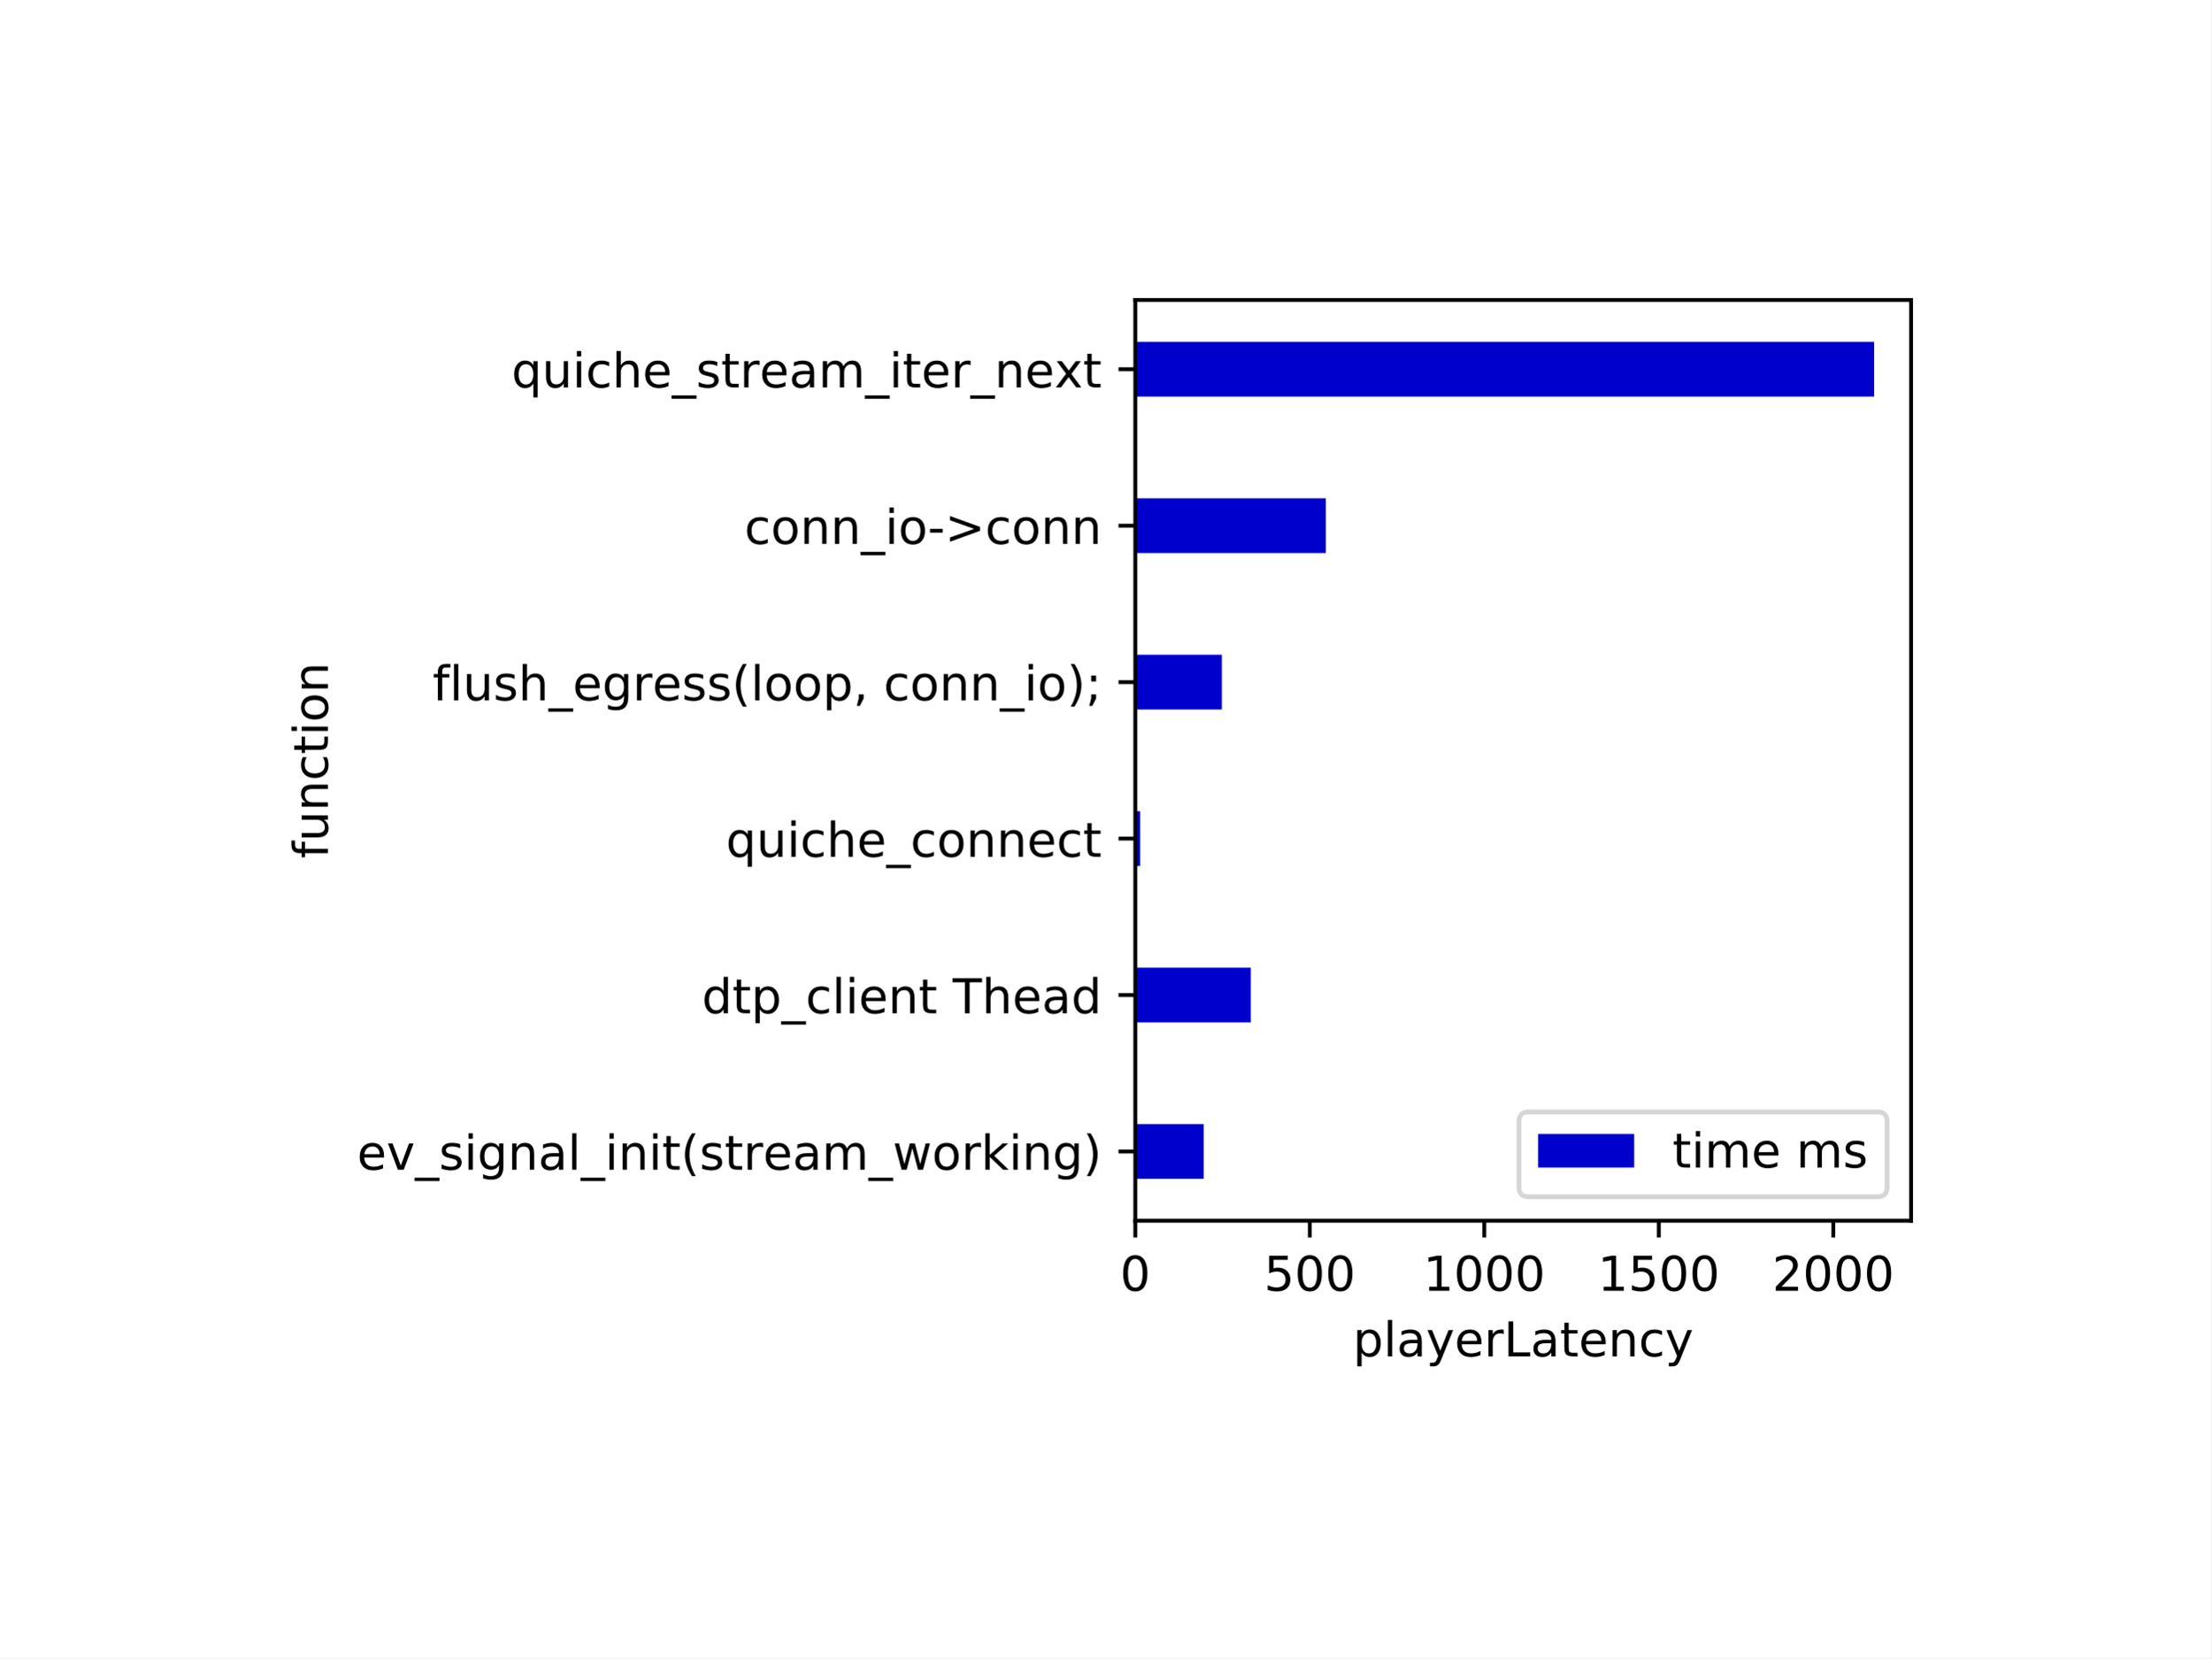
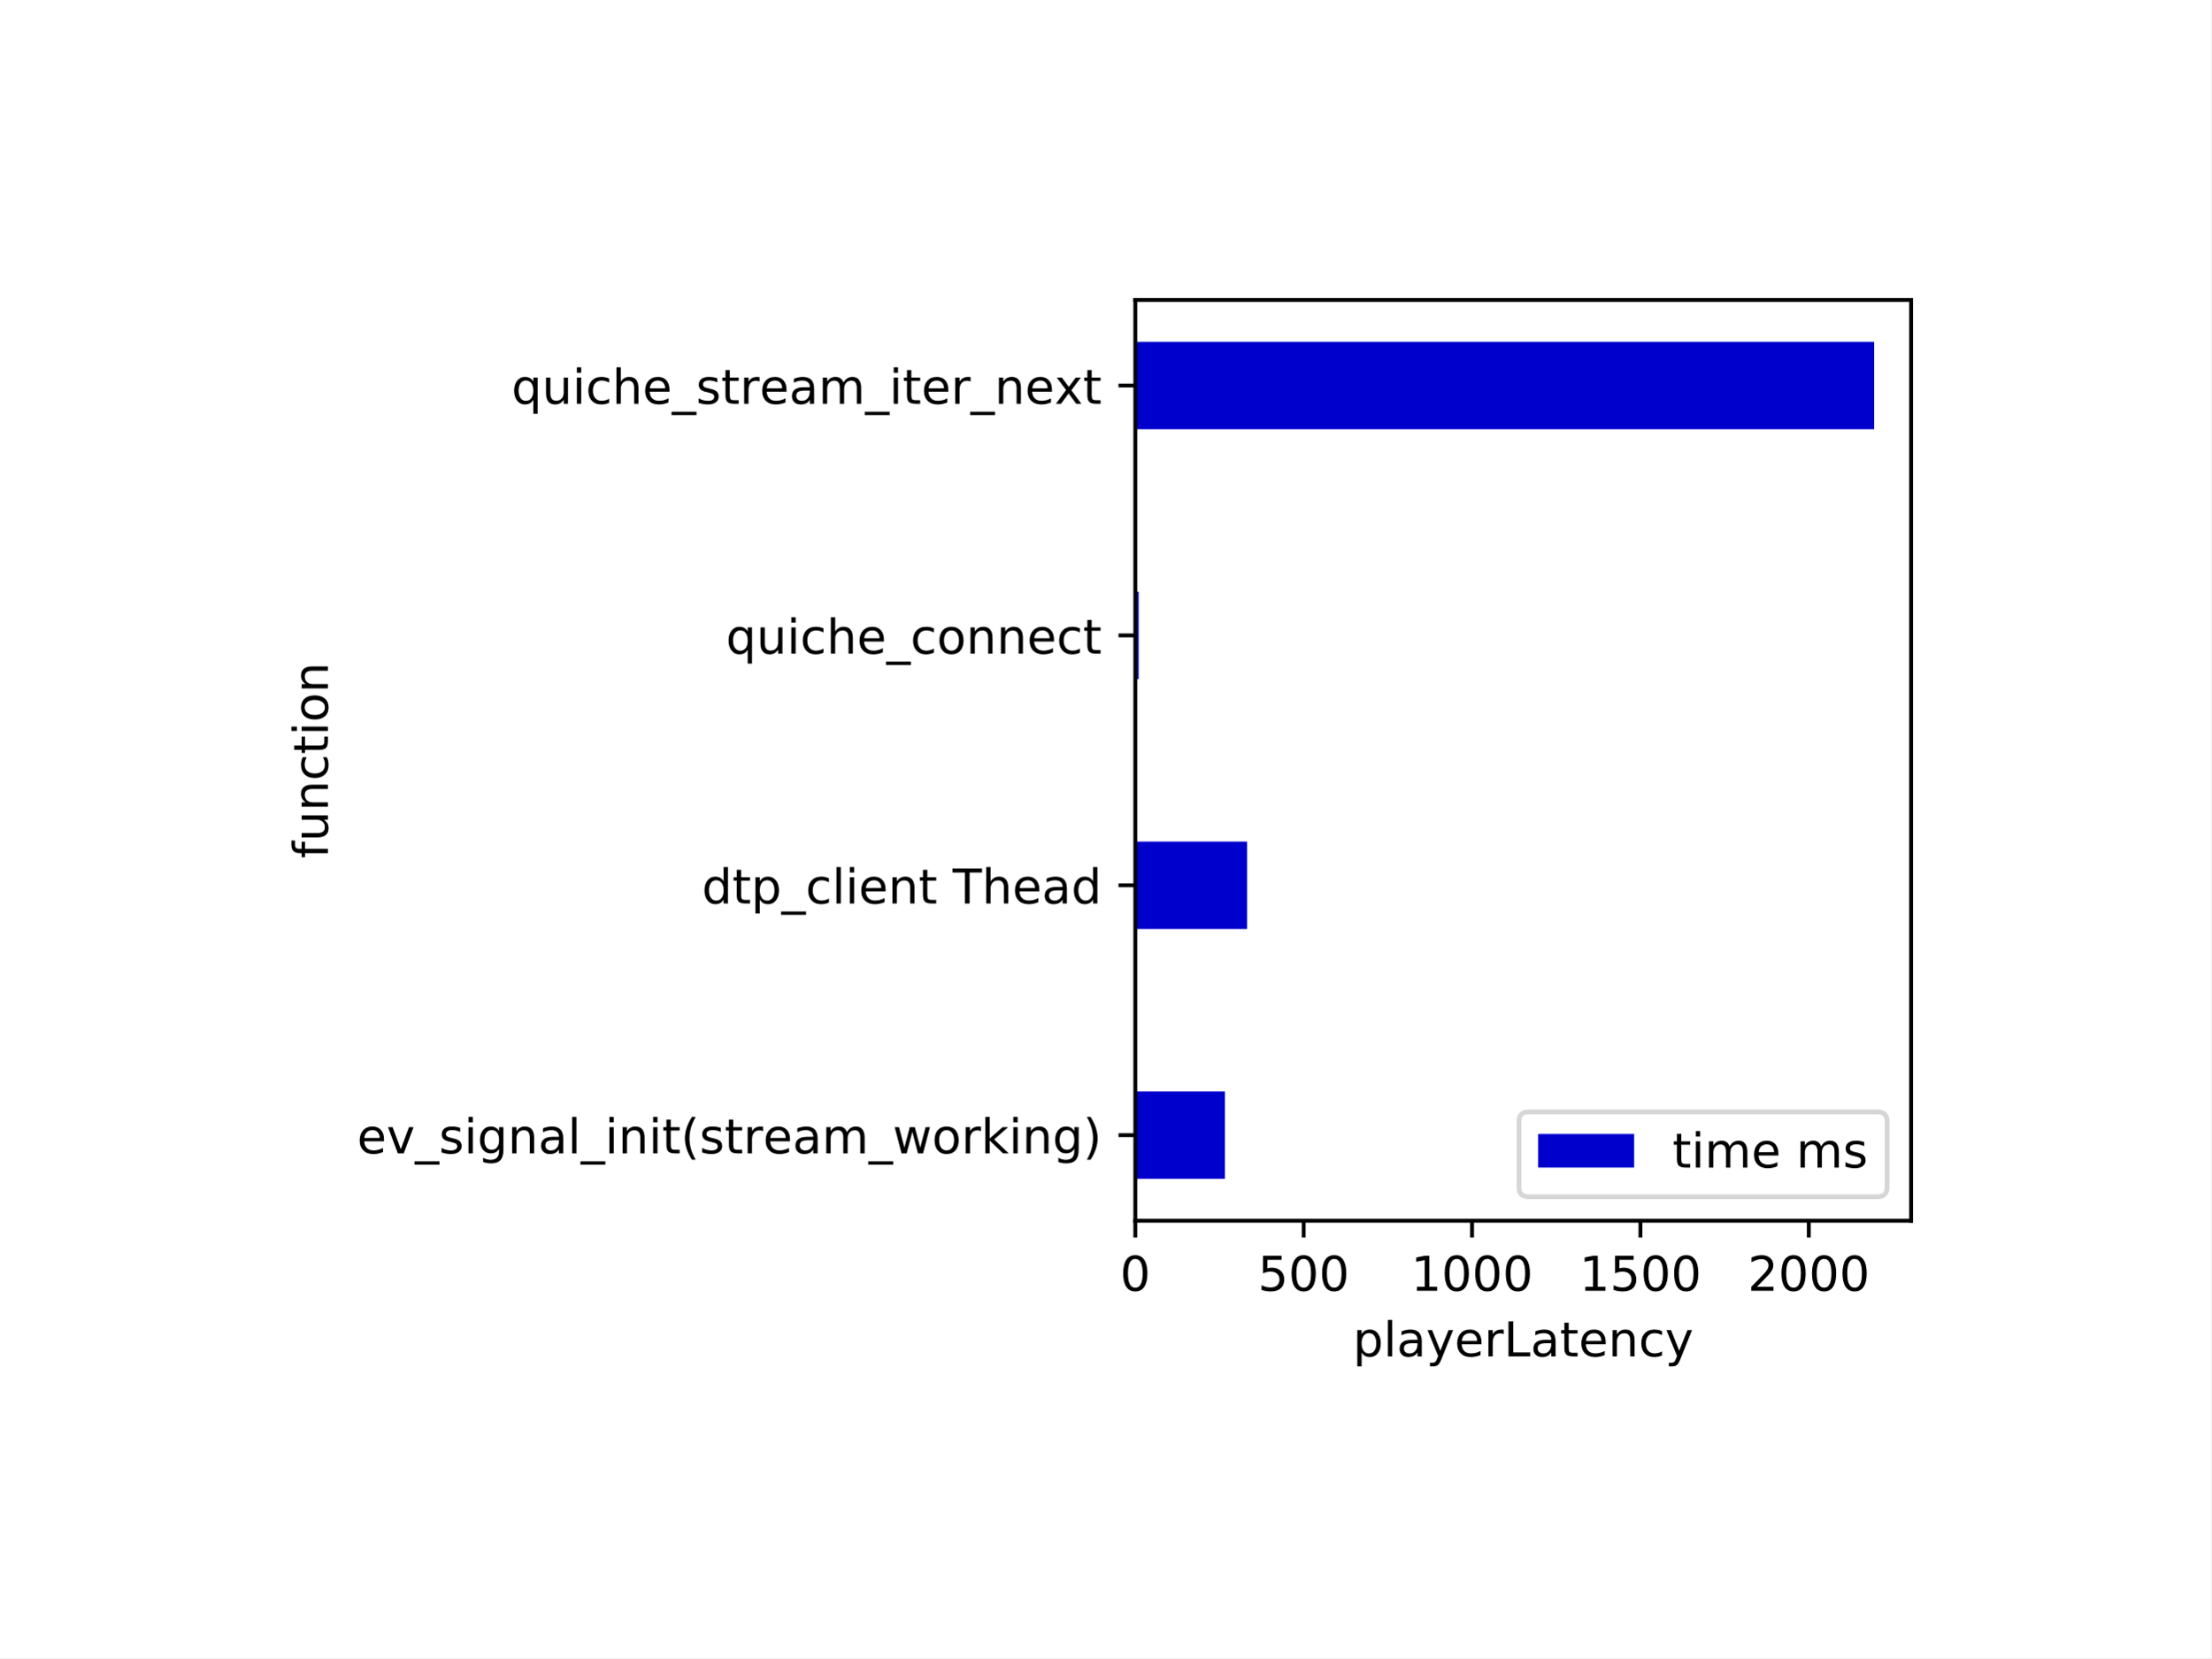
<svg xmlns="http://www.w3.org/2000/svg" xmlns:xlink="http://www.w3.org/1999/xlink" height="345.6pt" version="1.1" viewBox="0 0 460.8 345.6" width="460.8pt">
  <defs>
    <style type="text/css">
*{stroke-linecap:butt;stroke-linejoin:round;}
  </style>
  </defs>
  <g id="figure_1">
    <g id="patch_1">
      <path d="M 0 345.6  L 460.8 345.6  L 460.8 0  L 0 0  z " style="fill:#ffffff;" />
    </g>
    <g id="axes_1">
      <g id="patch_2">
        <path d="M 236.6 254.44  L 398.28 254.44  L 398.28 62.52  L 236.6 62.52  z " style="fill:#ffffff;" />
      </g>
      <g id="patch_3">
-         <path clip-path="url(#pa61b271a04)" d="M 236.6 245.716  L 250.856 245.716  L 250.856 234.302  L 236.6 234.302  z " style="fill:#0000cd;" />
+         <path clip-path="url(#p548e7e4c54)" d="M 236.6 245.716  L 255.269 245.716  L 255.269 227.488  L 236.6 227.488  z " style="fill:#0000cd;" />
      </g>
      <g id="patch_4">
-         <path clip-path="url(#pa61b271a04)" d="M 236.6 213.105  L 260.675 213.105  L 260.675 201.691  L 236.6 201.691  z " style="fill:#0000cd;" />
+         <path clip-path="url(#p548e7e4c54)" d="M 236.6 193.635  L 259.901 193.635  L 259.901 175.406  L 236.6 175.406  z " style="fill:#0000cd;" />
      </g>
      <g id="patch_5">
-         <path clip-path="url(#pa61b271a04)" d="M 236.6 180.493  L 237.618 180.493  L 237.618 169.079  L 236.6 169.079  z " style="fill:#0000cd;" />
+         <path clip-path="url(#p548e7e4c54)" d="M 236.6 141.554  L 237.302 141.554  L 237.302 123.325  L 236.6 123.325  z " style="fill:#0000cd;" />
      </g>
      <g id="patch_6">
-         <path clip-path="url(#pa61b271a04)" d="M 236.6 147.881  L 254.638 147.881  L 254.638 136.467  L 236.6 136.467  z " style="fill:#0000cd;" />
-       </g>
-       <g id="patch_7">
-         <path clip-path="url(#pa61b271a04)" d="M 236.6 115.269  L 276.314 115.269  L 276.314 103.855  L 236.6 103.855  z " style="fill:#0000cd;" />
-       </g>
-       <g id="patch_8">
-         <path clip-path="url(#pa61b271a04)" d="M 236.6 82.658  L 390.581 82.658  L 390.581 71.244  L 236.6 71.244  z " style="fill:#0000cd;" />
+         <path clip-path="url(#p548e7e4c54)" d="M 236.6 89.472  L 390.581 89.472  L 390.581 71.244  L 236.6 71.244  z " style="fill:#0000cd;" />
      </g>
      <g id="matplotlib.axis_1">
        <g id="xtick_1">
          <g id="line2d_1">
            <defs>
-               <path d="M 0 0  L 0 3.5  " id="m4398dd1ac6" style="stroke:#000000;stroke-width:0.8;" />
-             </defs>
-             <g>
-               <use style="stroke:#000000;stroke-width:0.8;" x="236.6" xlink:href="#m4398dd1ac6" y="254.44" />
+               <path d="M 0 0  L 0 3.5  " id="mb2828df22b" style="stroke:#000000;stroke-width:0.8;" />
+             </defs>
+             <g>
+               <use style="stroke:#000000;stroke-width:0.8;" x="236.6" xlink:href="#mb2828df22b" y="254.44" />
            </g>
          </g>
          <g id="text_1">
            <defs>
              <path d="M 31.781 66.406  Q 24.172 66.406 20.328 58.906  Q 16.5 51.422 16.5 36.375  Q 16.5 21.391 20.328 13.891  Q 24.172 6.391 31.781 6.391  Q 39.453 6.391 43.281 13.891  Q 47.125 21.391 47.125 36.375  Q 47.125 51.422 43.281 58.906  Q 39.453 66.406 31.781 66.406  z M 31.781 74.219  Q 44.047 74.219 50.516 64.516  Q 56.984 54.828 56.984 36.375  Q 56.984 17.969 50.516 8.266  Q 44.047 -1.422 31.781 -1.422  Q 19.531 -1.422 13.062 8.266  Q 6.594 17.969 6.594 36.375  Q 6.594 54.828 13.062 64.516  Q 19.531 74.219 31.781 74.219  z " id="DejaVuSans-30" />
            </defs>
            <g transform="translate(233.4187 269.0384)scale(0.1 -0.1)">
              <use xlink:href="#DejaVuSans-30" />
            </g>
          </g>
        </g>
        <g id="xtick_2">
          <g id="line2d_2">
            <g>
-               <use style="stroke:#000000;stroke-width:0.8;" x="272.968" xlink:href="#m4398dd1ac6" y="254.44" />
+               <use style="stroke:#000000;stroke-width:0.8;" x="271.691" xlink:href="#mb2828df22b" y="254.44" />
            </g>
          </g>
          <g id="text_2">
            <defs>
              <path d="M 10.797 72.906  L 49.516 72.906  L 49.516 64.594  L 19.828 64.594  L 19.828 46.734  Q 21.969 47.469 24.109 47.828  Q 26.266 48.188 28.422 48.188  Q 40.625 48.188 47.75 41.5  Q 54.891 34.812 54.891 23.391  Q 54.891 11.625 47.562 5.094  Q 40.234 -1.422 26.906 -1.422  Q 22.312 -1.422 17.547 -0.641  Q 12.797 0.141 7.719 1.703  L 7.719 11.625  Q 12.109 9.234 16.797 8.062  Q 21.484 6.891 26.703 6.891  Q 35.156 6.891 40.078 11.328  Q 45.016 15.766 45.016 23.391  Q 45.016 31 40.078 35.438  Q 35.156 39.891 26.703 39.891  Q 22.75 39.891 18.812 39.016  Q 14.891 38.141 10.797 36.281  z " id="DejaVuSans-35" />
            </defs>
-             <g transform="translate(263.424 269.0384)scale(0.1 -0.1)">
+             <g transform="translate(262.1476 269.0384)scale(0.1 -0.1)">
              <use xlink:href="#DejaVuSans-35" />
              <use x="63.623" xlink:href="#DejaVuSans-30" />
              <use x="127.246" xlink:href="#DejaVuSans-30" />
            </g>
          </g>
        </g>
        <g id="xtick_3">
          <g id="line2d_3">
            <g>
-               <use style="stroke:#000000;stroke-width:0.8;" x="309.335" xlink:href="#m4398dd1ac6" y="254.44" />
+               <use style="stroke:#000000;stroke-width:0.8;" x="306.783" xlink:href="#mb2828df22b" y="254.44" />
            </g>
          </g>
          <g id="text_3">
            <defs>
              <path d="M 12.406 8.297  L 28.516 8.297  L 28.516 63.922  L 10.984 60.406  L 10.984 69.391  L 28.422 72.906  L 38.281 72.906  L 38.281 8.297  L 54.391 8.297  L 54.391 0  L 12.406 0  z " id="DejaVuSans-31" />
            </defs>
-             <g transform="translate(296.6105 269.0384)scale(0.1 -0.1)">
+             <g transform="translate(294.0577 269.0384)scale(0.1 -0.1)">
              <use xlink:href="#DejaVuSans-31" />
              <use x="63.623" xlink:href="#DejaVuSans-30" />
              <use x="127.246" xlink:href="#DejaVuSans-30" />
              <use x="190.869" xlink:href="#DejaVuSans-30" />
            </g>
          </g>
        </g>
        <g id="xtick_4">
          <g id="line2d_4">
            <g>
-               <use style="stroke:#000000;stroke-width:0.8;" x="345.703" xlink:href="#m4398dd1ac6" y="254.44" />
+               <use style="stroke:#000000;stroke-width:0.8;" x="341.874" xlink:href="#mb2828df22b" y="254.44" />
            </g>
          </g>
          <g id="text_4">
-             <g transform="translate(332.9782 269.0384)scale(0.1 -0.1)">
+             <g transform="translate(329.1491 269.0384)scale(0.1 -0.1)">
              <use xlink:href="#DejaVuSans-31" />
              <use x="63.623" xlink:href="#DejaVuSans-35" />
              <use x="127.246" xlink:href="#DejaVuSans-30" />
              <use x="190.869" xlink:href="#DejaVuSans-30" />
            </g>
          </g>
        </g>
        <g id="xtick_5">
          <g id="line2d_5">
            <g>
-               <use style="stroke:#000000;stroke-width:0.8;" x="382.071" xlink:href="#m4398dd1ac6" y="254.44" />
+               <use style="stroke:#000000;stroke-width:0.8;" x="376.965" xlink:href="#mb2828df22b" y="254.44" />
            </g>
          </g>
          <g id="text_5">
            <defs>
              <path d="M 19.188 8.297  L 53.609 8.297  L 53.609 0  L 7.328 0  L 7.328 8.297  Q 12.938 14.109 22.625 23.891  Q 32.328 33.688 34.812 36.531  Q 39.547 41.844 41.422 45.531  Q 43.312 49.219 43.312 52.781  Q 43.312 58.594 39.234 62.25  Q 35.156 65.922 28.609 65.922  Q 23.969 65.922 18.812 64.312  Q 13.672 62.703 7.812 59.422  L 7.812 69.391  Q 13.766 71.781 18.938 73  Q 24.125 74.219 28.422 74.219  Q 39.75 74.219 46.484 68.547  Q 53.219 62.891 53.219 53.422  Q 53.219 48.922 51.531 44.891  Q 49.859 40.875 45.406 35.406  Q 44.188 33.984 37.641 27.219  Q 31.109 20.453 19.188 8.297  z " id="DejaVuSans-32" />
            </defs>
-             <g transform="translate(369.3459 269.0384)scale(0.1 -0.1)">
+             <g transform="translate(364.2405 269.0384)scale(0.1 -0.1)">
              <use xlink:href="#DejaVuSans-32" />
              <use x="63.623" xlink:href="#DejaVuSans-30" />
              <use x="127.246" xlink:href="#DejaVuSans-30" />
              <use x="190.869" xlink:href="#DejaVuSans-30" />
            </g>
          </g>
        </g>
        <g id="text_6">
          <defs>
            <path d="M 18.109 8.203  L 18.109 -20.797  L 9.078 -20.797  L 9.078 54.688  L 18.109 54.688  L 18.109 46.391  Q 20.953 51.266 25.266 53.625  Q 29.594 56 35.594 56  Q 45.562 56 51.781 48.094  Q 58.016 40.188 58.016 27.297  Q 58.016 14.406 51.781 6.484  Q 45.562 -1.422 35.594 -1.422  Q 29.594 -1.422 25.266 0.953  Q 20.953 3.328 18.109 8.203  z M 48.688 27.297  Q 48.688 37.203 44.609 42.844  Q 40.531 48.484 33.406 48.484  Q 26.266 48.484 22.188 42.844  Q 18.109 37.203 18.109 27.297  Q 18.109 17.391 22.188 11.75  Q 26.266 6.109 33.406 6.109  Q 40.531 6.109 44.609 11.75  Q 48.688 17.391 48.688 27.297  z " id="DejaVuSans-70" />
            <path d="M 9.422 75.984  L 18.406 75.984  L 18.406 0  L 9.422 0  z " id="DejaVuSans-6c" />
            <path d="M 34.281 27.484  Q 23.391 27.484 19.188 25  Q 14.984 22.516 14.984 16.5  Q 14.984 11.719 18.141 8.906  Q 21.297 6.109 26.703 6.109  Q 34.188 6.109 38.703 11.406  Q 43.219 16.703 43.219 25.484  L 43.219 27.484  z M 52.203 31.203  L 52.203 0  L 43.219 0  L 43.219 8.297  Q 40.141 3.328 35.547 0.953  Q 30.953 -1.422 24.312 -1.422  Q 15.922 -1.422 10.953 3.297  Q 6 8.016 6 15.922  Q 6 25.141 12.172 29.828  Q 18.359 34.516 30.609 34.516  L 43.219 34.516  L 43.219 35.406  Q 43.219 41.609 39.141 45  Q 35.062 48.391 27.688 48.391  Q 23 48.391 18.547 47.266  Q 14.109 46.141 10.016 43.891  L 10.016 52.203  Q 14.938 54.109 19.578 55.047  Q 24.219 56 28.609 56  Q 40.484 56 46.344 49.844  Q 52.203 43.703 52.203 31.203  z " id="DejaVuSans-61" />
            <path d="M 32.172 -5.078  Q 28.375 -14.844 24.75 -17.812  Q 21.141 -20.797 15.094 -20.797  L 7.906 -20.797  L 7.906 -13.281  L 13.188 -13.281  Q 16.891 -13.281 18.938 -11.516  Q 21 -9.766 23.484 -3.219  L 25.094 0.875  L 2.984 54.688  L 12.5 54.688  L 29.594 11.922  L 46.688 54.688  L 56.203 54.688  z " id="DejaVuSans-79" />
            <path d="M 56.203 29.594  L 56.203 25.203  L 14.891 25.203  Q 15.484 15.922 20.484 11.062  Q 25.484 6.203 34.422 6.203  Q 39.594 6.203 44.453 7.469  Q 49.312 8.734 54.109 11.281  L 54.109 2.781  Q 49.266 0.734 44.188 -0.344  Q 39.109 -1.422 33.891 -1.422  Q 20.797 -1.422 13.156 6.188  Q 5.516 13.812 5.516 26.812  Q 5.516 40.234 12.766 48.109  Q 20.016 56 32.328 56  Q 43.359 56 49.781 48.891  Q 56.203 41.797 56.203 29.594  z M 47.219 32.234  Q 47.125 39.594 43.094 43.984  Q 39.062 48.391 32.422 48.391  Q 24.906 48.391 20.391 44.141  Q 15.875 39.891 15.188 32.172  z " id="DejaVuSans-65" />
            <path d="M 41.109 46.297  Q 39.594 47.172 37.812 47.578  Q 36.031 48 33.891 48  Q 26.266 48 22.188 43.047  Q 18.109 38.094 18.109 28.812  L 18.109 0  L 9.078 0  L 9.078 54.688  L 18.109 54.688  L 18.109 46.188  Q 20.953 51.172 25.484 53.578  Q 30.031 56 36.531 56  Q 37.453 56 38.578 55.875  Q 39.703 55.766 41.062 55.516  z " id="DejaVuSans-72" />
            <path d="M 9.812 72.906  L 19.672 72.906  L 19.672 8.297  L 55.172 8.297  L 55.172 0  L 9.812 0  z " id="DejaVuSans-4c" />
            <path d="M 18.312 70.219  L 18.312 54.688  L 36.812 54.688  L 36.812 47.703  L 18.312 47.703  L 18.312 18.016  Q 18.312 11.328 20.141 9.422  Q 21.969 7.516 27.594 7.516  L 36.812 7.516  L 36.812 0  L 27.594 0  Q 17.188 0 13.234 3.875  Q 9.281 7.766 9.281 18.016  L 9.281 47.703  L 2.688 47.703  L 2.688 54.688  L 9.281 54.688  L 9.281 70.219  z " id="DejaVuSans-74" />
            <path d="M 54.891 33.016  L 54.891 0  L 45.906 0  L 45.906 32.719  Q 45.906 40.484 42.875 44.328  Q 39.844 48.188 33.797 48.188  Q 26.516 48.188 22.312 43.547  Q 18.109 38.922 18.109 30.906  L 18.109 0  L 9.078 0  L 9.078 54.688  L 18.109 54.688  L 18.109 46.188  Q 21.344 51.125 25.703 53.562  Q 30.078 56 35.797 56  Q 45.219 56 50.047 50.172  Q 54.891 44.344 54.891 33.016  z " id="DejaVuSans-6e" />
            <path d="M 48.781 52.594  L 48.781 44.188  Q 44.969 46.297 41.141 47.344  Q 37.312 48.391 33.406 48.391  Q 24.656 48.391 19.812 42.844  Q 14.984 37.312 14.984 27.297  Q 14.984 17.281 19.812 11.734  Q 24.656 6.203 33.406 6.203  Q 37.312 6.203 41.141 7.25  Q 44.969 8.297 48.781 10.406  L 48.781 2.094  Q 45.016 0.344 40.984 -0.531  Q 36.969 -1.422 32.422 -1.422  Q 20.062 -1.422 12.781 6.344  Q 5.516 14.109 5.516 27.297  Q 5.516 40.672 12.859 48.328  Q 20.219 56 33.016 56  Q 37.156 56 41.109 55.141  Q 45.062 54.297 48.781 52.594  z " id="DejaVuSans-63" />
          </defs>
          <g transform="translate(281.9572 282.7166)scale(0.1 -0.1)">
            <use xlink:href="#DejaVuSans-70" />
            <use x="63.477" xlink:href="#DejaVuSans-6c" />
            <use x="91.26" xlink:href="#DejaVuSans-61" />
            <use x="152.539" xlink:href="#DejaVuSans-79" />
            <use x="211.719" xlink:href="#DejaVuSans-65" />
            <use x="273.242" xlink:href="#DejaVuSans-72" />
            <use x="314.355" xlink:href="#DejaVuSans-4c" />
            <use x="370.068" xlink:href="#DejaVuSans-61" />
            <use x="431.348" xlink:href="#DejaVuSans-74" />
            <use x="470.557" xlink:href="#DejaVuSans-65" />
            <use x="532.08" xlink:href="#DejaVuSans-6e" />
            <use x="595.459" xlink:href="#DejaVuSans-63" />
            <use x="650.439" xlink:href="#DejaVuSans-79" />
          </g>
        </g>
      </g>
      <g id="matplotlib.axis_2">
        <g id="ytick_1">
          <g id="line2d_6">
            <defs>
-               <path d="M 0 0  L -3.5 0  " id="m2766b8c58e" style="stroke:#000000;stroke-width:0.8;" />
-             </defs>
-             <g>
-               <use style="stroke:#000000;stroke-width:0.8;" x="236.6" xlink:href="#m2766b8c58e" y="240.009" />
+               <path d="M 0 0  L -3.5 0  " id="m910ac93995" style="stroke:#000000;stroke-width:0.8;" />
+             </defs>
+             <g>
+               <use style="stroke:#000000;stroke-width:0.8;" x="236.6" xlink:href="#m910ac93995" y="236.602" />
            </g>
          </g>
          <g id="text_7">
            <defs>
              <path d="M 2.984 54.688  L 12.5 54.688  L 29.594 8.797  L 46.688 54.688  L 56.203 54.688  L 35.688 0  L 23.484 0  z " id="DejaVuSans-76" />
              <path d="M 50.984 -16.609  L 50.984 -23.578  L -0.984 -23.578  L -0.984 -16.609  z " id="DejaVuSans-5f" />
              <path d="M 44.281 53.078  L 44.281 44.578  Q 40.484 46.531 36.375 47.5  Q 32.281 48.484 27.875 48.484  Q 21.188 48.484 17.844 46.438  Q 14.5 44.391 14.5 40.281  Q 14.5 37.156 16.891 35.375  Q 19.281 33.594 26.516 31.984  L 29.594 31.297  Q 39.156 29.25 43.188 25.516  Q 47.219 21.781 47.219 15.094  Q 47.219 7.469 41.188 3.016  Q 35.156 -1.422 24.609 -1.422  Q 20.219 -1.422 15.453 -0.562  Q 10.688 0.297 5.422 2  L 5.422 11.281  Q 10.406 8.688 15.234 7.391  Q 20.062 6.109 24.812 6.109  Q 31.156 6.109 34.562 8.281  Q 37.984 10.453 37.984 14.406  Q 37.984 18.062 35.516 20.016  Q 33.062 21.969 24.703 23.781  L 21.578 24.516  Q 13.234 26.266 9.516 29.906  Q 5.812 33.547 5.812 39.891  Q 5.812 47.609 11.281 51.797  Q 16.75 56 26.812 56  Q 31.781 56 36.172 55.266  Q 40.578 54.547 44.281 53.078  z " id="DejaVuSans-73" />
              <path d="M 9.422 54.688  L 18.406 54.688  L 18.406 0  L 9.422 0  z M 9.422 75.984  L 18.406 75.984  L 18.406 64.594  L 9.422 64.594  z " id="DejaVuSans-69" />
              <path d="M 45.406 27.984  Q 45.406 37.75 41.375 43.109  Q 37.359 48.484 30.078 48.484  Q 22.859 48.484 18.828 43.109  Q 14.797 37.75 14.797 27.984  Q 14.797 18.266 18.828 12.891  Q 22.859 7.516 30.078 7.516  Q 37.359 7.516 41.375 12.891  Q 45.406 18.266 45.406 27.984  z M 54.391 6.781  Q 54.391 -7.172 48.188 -13.984  Q 42 -20.797 29.203 -20.797  Q 24.469 -20.797 20.266 -20.094  Q 16.062 -19.391 12.109 -17.922  L 12.109 -9.188  Q 16.062 -11.328 19.922 -12.344  Q 23.781 -13.375 27.781 -13.375  Q 36.625 -13.375 41.016 -8.766  Q 45.406 -4.156 45.406 5.172  L 45.406 9.625  Q 42.625 4.781 38.281 2.391  Q 33.938 0 27.875 0  Q 17.828 0 11.672 7.656  Q 5.516 15.328 5.516 27.984  Q 5.516 40.672 11.672 48.328  Q 17.828 56 27.875 56  Q 33.938 56 38.281 53.609  Q 42.625 51.219 45.406 46.391  L 45.406 54.688  L 54.391 54.688  z " id="DejaVuSans-67" />
              <path d="M 31 75.875  Q 24.469 64.656 21.281 53.656  Q 18.109 42.672 18.109 31.391  Q 18.109 20.125 21.312 9.062  Q 24.516 -2 31 -13.188  L 23.188 -13.188  Q 15.875 -1.703 12.234 9.375  Q 8.594 20.453 8.594 31.391  Q 8.594 42.281 12.203 53.312  Q 15.828 64.359 23.188 75.875  z " id="DejaVuSans-28" />
              <path d="M 52 44.188  Q 55.375 50.25 60.062 53.125  Q 64.75 56 71.094 56  Q 79.641 56 84.281 50.016  Q 88.922 44.047 88.922 33.016  L 88.922 0  L 79.891 0  L 79.891 32.719  Q 79.891 40.578 77.094 44.375  Q 74.312 48.188 68.609 48.188  Q 61.625 48.188 57.562 43.547  Q 53.516 38.922 53.516 30.906  L 53.516 0  L 44.484 0  L 44.484 32.719  Q 44.484 40.625 41.703 44.406  Q 38.922 48.188 33.109 48.188  Q 26.219 48.188 22.156 43.531  Q 18.109 38.875 18.109 30.906  L 18.109 0  L 9.078 0  L 9.078 54.688  L 18.109 54.688  L 18.109 46.188  Q 21.188 51.219 25.484 53.609  Q 29.781 56 35.688 56  Q 41.656 56 45.828 52.969  Q 50 49.953 52 44.188  z " id="DejaVuSans-6d" />
              <path d="M 4.203 54.688  L 13.188 54.688  L 24.422 12.016  L 35.594 54.688  L 46.188 54.688  L 57.422 12.016  L 68.609 54.688  L 77.594 54.688  L 63.281 0  L 52.688 0  L 40.922 44.828  L 29.109 0  L 18.5 0  z " id="DejaVuSans-77" />
              <path d="M 30.609 48.391  Q 23.391 48.391 19.188 42.75  Q 14.984 37.109 14.984 27.297  Q 14.984 17.484 19.156 11.844  Q 23.344 6.203 30.609 6.203  Q 37.797 6.203 41.984 11.859  Q 46.188 17.531 46.188 27.297  Q 46.188 37.016 41.984 42.703  Q 37.797 48.391 30.609 48.391  z M 30.609 56  Q 42.328 56 49.016 48.375  Q 55.719 40.766 55.719 27.297  Q 55.719 13.875 49.016 6.219  Q 42.328 -1.422 30.609 -1.422  Q 18.844 -1.422 12.172 6.219  Q 5.516 13.875 5.516 27.297  Q 5.516 40.766 12.172 48.375  Q 18.844 56 30.609 56  z " id="DejaVuSans-6f" />
              <path d="M 9.078 75.984  L 18.109 75.984  L 18.109 31.109  L 44.922 54.688  L 56.391 54.688  L 27.391 29.109  L 57.625 0  L 45.906 0  L 18.109 26.703  L 18.109 0  L 9.078 0  z " id="DejaVuSans-6b" />
              <path d="M 8.016 75.875  L 15.828 75.875  Q 23.141 64.359 26.781 53.312  Q 30.422 42.281 30.422 31.391  Q 30.422 20.453 26.781 9.375  Q 23.141 -1.703 15.828 -13.188  L 8.016 -13.188  Q 14.5 -2 17.703 9.062  Q 20.906 20.125 20.906 31.391  Q 20.906 42.672 17.703 53.656  Q 14.5 64.656 8.016 75.875  z " id="DejaVuSans-29" />
            </defs>
-             <g transform="translate(74.40937 243.8085)scale(0.1 -0.1)">
+             <g transform="translate(74.40937 240.4013)scale(0.1 -0.1)">
              <use xlink:href="#DejaVuSans-65" />
              <use x="61.523" xlink:href="#DejaVuSans-76" />
              <use x="120.703" xlink:href="#DejaVuSans-5f" />
              <use x="170.703" xlink:href="#DejaVuSans-73" />
              <use x="222.803" xlink:href="#DejaVuSans-69" />
              <use x="250.586" xlink:href="#DejaVuSans-67" />
              <use x="314.062" xlink:href="#DejaVuSans-6e" />
              <use x="377.441" xlink:href="#DejaVuSans-61" />
              <use x="438.721" xlink:href="#DejaVuSans-6c" />
              <use x="466.504" xlink:href="#DejaVuSans-5f" />
              <use x="516.504" xlink:href="#DejaVuSans-69" />
              <use x="544.287" xlink:href="#DejaVuSans-6e" />
              <use x="607.666" xlink:href="#DejaVuSans-69" />
              <use x="635.449" xlink:href="#DejaVuSans-74" />
              <use x="674.658" xlink:href="#DejaVuSans-28" />
              <use x="713.672" xlink:href="#DejaVuSans-73" />
              <use x="765.771" xlink:href="#DejaVuSans-74" />
              <use x="804.98" xlink:href="#DejaVuSans-72" />
              <use x="846.062" xlink:href="#DejaVuSans-65" />
              <use x="907.586" xlink:href="#DejaVuSans-61" />
              <use x="968.865" xlink:href="#DejaVuSans-6d" />
              <use x="1066.277" xlink:href="#DejaVuSans-5f" />
              <use x="1116.277" xlink:href="#DejaVuSans-77" />
              <use x="1198.064" xlink:href="#DejaVuSans-6f" />
              <use x="1259.246" xlink:href="#DejaVuSans-72" />
              <use x="1300.359" xlink:href="#DejaVuSans-6b" />
              <use x="1358.27" xlink:href="#DejaVuSans-69" />
              <use x="1386.053" xlink:href="#DejaVuSans-6e" />
              <use x="1449.432" xlink:href="#DejaVuSans-67" />
              <use x="1512.908" xlink:href="#DejaVuSans-29" />
            </g>
          </g>
        </g>
        <g id="ytick_2">
          <g id="line2d_7">
            <g>
-               <use style="stroke:#000000;stroke-width:0.8;" x="236.6" xlink:href="#m2766b8c58e" y="207.398" />
+               <use style="stroke:#000000;stroke-width:0.8;" x="236.6" xlink:href="#m910ac93995" y="184.521" />
            </g>
          </g>
          <g id="text_8">
            <defs>
              <path d="M 45.406 46.391  L 45.406 75.984  L 54.391 75.984  L 54.391 0  L 45.406 0  L 45.406 8.203  Q 42.578 3.328 38.25 0.953  Q 33.938 -1.422 27.875 -1.422  Q 17.969 -1.422 11.734 6.484  Q 5.516 14.406 5.516 27.297  Q 5.516 40.188 11.734 48.094  Q 17.969 56 27.875 56  Q 33.938 56 38.25 53.625  Q 42.578 51.266 45.406 46.391  z M 14.797 27.297  Q 14.797 17.391 18.875 11.75  Q 22.953 6.109 30.078 6.109  Q 37.203 6.109 41.297 11.75  Q 45.406 17.391 45.406 27.297  Q 45.406 37.203 41.297 42.844  Q 37.203 48.484 30.078 48.484  Q 22.953 48.484 18.875 42.844  Q 14.797 37.203 14.797 27.297  z " id="DejaVuSans-64" />
              <path id="DejaVuSans-20" />
              <path d="M -0.297 72.906  L 61.375 72.906  L 61.375 64.594  L 35.5 64.594  L 35.5 0  L 25.594 0  L 25.594 64.594  L -0.297 64.594  z " id="DejaVuSans-54" />
              <path d="M 54.891 33.016  L 54.891 0  L 45.906 0  L 45.906 32.719  Q 45.906 40.484 42.875 44.328  Q 39.844 48.188 33.797 48.188  Q 26.516 48.188 22.312 43.547  Q 18.109 38.922 18.109 30.906  L 18.109 0  L 9.078 0  L 9.078 75.984  L 18.109 75.984  L 18.109 46.188  Q 21.344 51.125 25.703 53.562  Q 30.078 56 35.797 56  Q 45.219 56 50.047 50.172  Q 54.891 44.344 54.891 33.016  z " id="DejaVuSans-68" />
            </defs>
-             <g transform="translate(146.2641 211.1968)scale(0.1 -0.1)">
+             <g transform="translate(146.2641 188.3199)scale(0.1 -0.1)">
              <use xlink:href="#DejaVuSans-64" />
              <use x="63.477" xlink:href="#DejaVuSans-74" />
              <use x="102.686" xlink:href="#DejaVuSans-70" />
              <use x="166.162" xlink:href="#DejaVuSans-5f" />
              <use x="216.162" xlink:href="#DejaVuSans-63" />
              <use x="271.143" xlink:href="#DejaVuSans-6c" />
              <use x="298.926" xlink:href="#DejaVuSans-69" />
              <use x="326.709" xlink:href="#DejaVuSans-65" />
              <use x="388.232" xlink:href="#DejaVuSans-6e" />
              <use x="451.611" xlink:href="#DejaVuSans-74" />
              <use x="490.82" xlink:href="#DejaVuSans-20" />
              <use x="522.607" xlink:href="#DejaVuSans-54" />
              <use x="583.691" xlink:href="#DejaVuSans-68" />
              <use x="647.07" xlink:href="#DejaVuSans-65" />
              <use x="708.594" xlink:href="#DejaVuSans-61" />
              <use x="769.873" xlink:href="#DejaVuSans-64" />
            </g>
          </g>
        </g>
        <g id="ytick_3">
          <g id="line2d_8">
            <g>
-               <use style="stroke:#000000;stroke-width:0.8;" x="236.6" xlink:href="#m2766b8c58e" y="174.786" />
+               <use style="stroke:#000000;stroke-width:0.8;" x="236.6" xlink:href="#m910ac93995" y="132.439" />
            </g>
          </g>
          <g id="text_9">
            <defs>
              <path d="M 14.797 27.297  Q 14.797 17.391 18.875 11.75  Q 22.953 6.109 30.078 6.109  Q 37.203 6.109 41.297 11.75  Q 45.406 17.391 45.406 27.297  Q 45.406 37.203 41.297 42.844  Q 37.203 48.484 30.078 48.484  Q 22.953 48.484 18.875 42.844  Q 14.797 37.203 14.797 27.297  z M 45.406 8.203  Q 42.578 3.328 38.25 0.953  Q 33.938 -1.422 27.875 -1.422  Q 17.969 -1.422 11.734 6.484  Q 5.516 14.406 5.516 27.297  Q 5.516 40.188 11.734 48.094  Q 17.969 56 27.875 56  Q 33.938 56 38.25 53.625  Q 42.578 51.266 45.406 46.391  L 45.406 54.688  L 54.391 54.688  L 54.391 -20.797  L 45.406 -20.797  z " id="DejaVuSans-71" />
              <path d="M 8.5 21.578  L 8.5 54.688  L 17.484 54.688  L 17.484 21.922  Q 17.484 14.156 20.5 10.266  Q 23.531 6.391 29.594 6.391  Q 36.859 6.391 41.078 11.031  Q 45.312 15.672 45.312 23.688  L 45.312 54.688  L 54.297 54.688  L 54.297 0  L 45.312 0  L 45.312 8.406  Q 42.047 3.422 37.719 1  Q 33.406 -1.422 27.688 -1.422  Q 18.266 -1.422 13.375 4.438  Q 8.5 10.297 8.5 21.578  z M 31.109 56  z " id="DejaVuSans-75" />
            </defs>
-             <g transform="translate(151.2828 178.5851)scale(0.1 -0.1)">
+             <g transform="translate(151.2828 136.2385)scale(0.1 -0.1)">
              <use xlink:href="#DejaVuSans-71" />
              <use x="63.477" xlink:href="#DejaVuSans-75" />
              <use x="126.855" xlink:href="#DejaVuSans-69" />
              <use x="154.639" xlink:href="#DejaVuSans-63" />
              <use x="209.619" xlink:href="#DejaVuSans-68" />
              <use x="272.998" xlink:href="#DejaVuSans-65" />
              <use x="334.521" xlink:href="#DejaVuSans-5f" />
              <use x="384.521" xlink:href="#DejaVuSans-63" />
              <use x="439.502" xlink:href="#DejaVuSans-6f" />
              <use x="500.684" xlink:href="#DejaVuSans-6e" />
              <use x="564.062" xlink:href="#DejaVuSans-6e" />
              <use x="627.441" xlink:href="#DejaVuSans-65" />
              <use x="688.965" xlink:href="#DejaVuSans-63" />
              <use x="743.945" xlink:href="#DejaVuSans-74" />
            </g>
          </g>
        </g>
        <g id="ytick_4">
          <g id="line2d_9">
            <g>
-               <use style="stroke:#000000;stroke-width:0.8;" x="236.6" xlink:href="#m2766b8c58e" y="142.174" />
+               <use style="stroke:#000000;stroke-width:0.8;" x="236.6" xlink:href="#m910ac93995" y="80.358" />
            </g>
          </g>
          <g id="text_10">
            <defs>
-               <path d="M 37.109 75.984  L 37.109 68.5  L 28.516 68.5  Q 23.688 68.5 21.797 66.547  Q 19.922 64.594 19.922 59.516  L 19.922 54.688  L 34.719 54.688  L 34.719 47.703  L 19.922 47.703  L 19.922 0  L 10.891 0  L 10.891 47.703  L 2.297 47.703  L 2.297 54.688  L 10.891 54.688  L 10.891 58.5  Q 10.891 67.625 15.141 71.797  Q 19.391 75.984 28.609 75.984  z " id="DejaVuSans-66" />
-               <path d="M 11.719 12.406  L 22.016 12.406  L 22.016 4  L 14.016 -11.625  L 7.719 -11.625  L 11.719 4  z " id="DejaVuSans-2c" />
-               <path d="M 11.719 51.703  L 22.016 51.703  L 22.016 39.312  L 11.719 39.312  z M 11.719 12.406  L 22.016 12.406  L 22.016 4  L 14.016 -11.625  L 7.719 -11.625  L 11.719 4  z " id="DejaVuSans-3b" />
-             </defs>
-             <g transform="translate(90.15469 145.9734)scale(0.1 -0.1)">
-               <use xlink:href="#DejaVuSans-66" />
-               <use x="35.205" xlink:href="#DejaVuSans-6c" />
-               <use x="62.988" xlink:href="#DejaVuSans-75" />
-               <use x="126.367" xlink:href="#DejaVuSans-73" />
-               <use x="178.467" xlink:href="#DejaVuSans-68" />
-               <use x="241.846" xlink:href="#DejaVuSans-5f" />
-               <use x="291.846" xlink:href="#DejaVuSans-65" />
-               <use x="353.369" xlink:href="#DejaVuSans-67" />
-               <use x="416.846" xlink:href="#DejaVuSans-72" />
-               <use x="457.928" xlink:href="#DejaVuSans-65" />
-               <use x="519.451" xlink:href="#DejaVuSans-73" />
-               <use x="571.551" xlink:href="#DejaVuSans-73" />
-               <use x="623.65" xlink:href="#DejaVuSans-28" />
-               <use x="662.664" xlink:href="#DejaVuSans-6c" />
-               <use x="690.447" xlink:href="#DejaVuSans-6f" />
-               <use x="751.629" xlink:href="#DejaVuSans-6f" />
-               <use x="812.811" xlink:href="#DejaVuSans-70" />
-               <use x="876.287" xlink:href="#DejaVuSans-2c" />
-               <use x="908.074" xlink:href="#DejaVuSans-20" />
-               <use x="939.861" xlink:href="#DejaVuSans-63" />
-               <use x="994.842" xlink:href="#DejaVuSans-6f" />
-               <use x="1056.023" xlink:href="#DejaVuSans-6e" />
-               <use x="1119.402" xlink:href="#DejaVuSans-6e" />
-               <use x="1182.781" xlink:href="#DejaVuSans-5f" />
-               <use x="1232.781" xlink:href="#DejaVuSans-69" />
-               <use x="1260.564" xlink:href="#DejaVuSans-6f" />
-               <use x="1321.746" xlink:href="#DejaVuSans-29" />
-               <use x="1360.76" xlink:href="#DejaVuSans-3b" />
-             </g>
-           </g>
-         </g>
-         <g id="ytick_5">
-           <g id="line2d_10">
-             <g>
-               <use style="stroke:#000000;stroke-width:0.8;" x="236.6" xlink:href="#m2766b8c58e" y="109.562" />
-             </g>
-           </g>
-           <g id="text_11">
-             <defs>
-               <path d="M 4.891 31.391  L 31.203 31.391  L 31.203 23.391  L 4.891 23.391  z " id="DejaVuSans-2d" />
-               <path d="M 10.594 49.219  L 10.594 58.109  L 73.188 35.406  L 73.188 27.297  L 10.594 4.594  L 10.594 13.484  L 60.891 31.297  z " id="DejaVuSans-3e" />
-             </defs>
-             <g transform="translate(155.1297 113.3616)scale(0.1 -0.1)">
-               <use xlink:href="#DejaVuSans-63" />
-               <use x="54.98" xlink:href="#DejaVuSans-6f" />
-               <use x="116.162" xlink:href="#DejaVuSans-6e" />
-               <use x="179.541" xlink:href="#DejaVuSans-6e" />
-               <use x="242.92" xlink:href="#DejaVuSans-5f" />
-               <use x="292.92" xlink:href="#DejaVuSans-69" />
-               <use x="320.703" xlink:href="#DejaVuSans-6f" />
-               <use x="381.9" xlink:href="#DejaVuSans-2d" />
-               <use x="417.984" xlink:href="#DejaVuSans-3e" />
-               <use x="501.773" xlink:href="#DejaVuSans-63" />
-               <use x="556.754" xlink:href="#DejaVuSans-6f" />
-               <use x="617.936" xlink:href="#DejaVuSans-6e" />
-               <use x="681.314" xlink:href="#DejaVuSans-6e" />
-             </g>
-           </g>
-         </g>
-         <g id="ytick_6">
-           <g id="line2d_11">
-             <g>
-               <use style="stroke:#000000;stroke-width:0.8;" x="236.6" xlink:href="#m2766b8c58e" y="76.951" />
-             </g>
-           </g>
-           <g id="text_12">
-             <defs>
              <path d="M 54.891 54.688  L 35.109 28.078  L 55.906 0  L 45.312 0  L 29.391 21.484  L 13.484 0  L 2.875 0  L 24.125 28.609  L 4.688 54.688  L 15.281 54.688  L 29.781 35.203  L 44.281 54.688  z " id="DejaVuSans-78" />
            </defs>
-             <g transform="translate(106.5969 80.74991)scale(0.1 -0.1)">
+             <g transform="translate(106.5969 84.1571)scale(0.1 -0.1)">
              <use xlink:href="#DejaVuSans-71" />
              <use x="63.477" xlink:href="#DejaVuSans-75" />
              <use x="126.855" xlink:href="#DejaVuSans-69" />
              <use x="154.639" xlink:href="#DejaVuSans-63" />
              <use x="209.619" xlink:href="#DejaVuSans-68" />
              <use x="272.998" xlink:href="#DejaVuSans-65" />
              <use x="334.521" xlink:href="#DejaVuSans-5f" />
              <use x="384.521" xlink:href="#DejaVuSans-73" />
              <use x="436.621" xlink:href="#DejaVuSans-74" />
              <use x="475.83" xlink:href="#DejaVuSans-72" />
              <use x="516.912" xlink:href="#DejaVuSans-65" />
              <use x="578.436" xlink:href="#DejaVuSans-61" />
              <use x="639.715" xlink:href="#DejaVuSans-6d" />
              <use x="737.127" xlink:href="#DejaVuSans-5f" />
              <use x="787.127" xlink:href="#DejaVuSans-69" />
              <use x="814.91" xlink:href="#DejaVuSans-74" />
              <use x="854.119" xlink:href="#DejaVuSans-65" />
              <use x="915.643" xlink:href="#DejaVuSans-72" />
              <use x="956.756" xlink:href="#DejaVuSans-5f" />
              <use x="1006.756" xlink:href="#DejaVuSans-6e" />
              <use x="1070.135" xlink:href="#DejaVuSans-65" />
              <use x="1131.643" xlink:href="#DejaVuSans-78" />
              <use x="1190.822" xlink:href="#DejaVuSans-74" />
            </g>
          </g>
        </g>
-         <g id="text_13">
+         <g id="text_11">
+           <defs>
+             <path d="M 37.109 75.984  L 37.109 68.5  L 28.516 68.5  Q 23.688 68.5 21.797 66.547  Q 19.922 64.594 19.922 59.516  L 19.922 54.688  L 34.719 54.688  L 34.719 47.703  L 19.922 47.703  L 19.922 0  L 10.891 0  L 10.891 47.703  L 2.297 47.703  L 2.297 54.688  L 10.891 54.688  L 10.891 58.5  Q 10.891 67.625 15.141 71.797  Q 19.391 75.984 28.609 75.984  z " id="DejaVuSans-66" />
+           </defs>
          <g transform="translate(68.32969 178.9042)rotate(-90)scale(0.1 -0.1)">
            <use xlink:href="#DejaVuSans-66" />
            <use x="35.205" xlink:href="#DejaVuSans-75" />
            <use x="98.584" xlink:href="#DejaVuSans-6e" />
            <use x="161.963" xlink:href="#DejaVuSans-63" />
            <use x="216.943" xlink:href="#DejaVuSans-74" />
            <use x="256.152" xlink:href="#DejaVuSans-69" />
            <use x="283.936" xlink:href="#DejaVuSans-6f" />
            <use x="345.117" xlink:href="#DejaVuSans-6e" />
          </g>
        </g>
      </g>
+       <g id="patch_7">
+         <path d="M 236.6 254.44  L 236.6 62.52  " style="fill:none;stroke:#000000;stroke-linecap:square;stroke-linejoin:miter;stroke-width:0.8;" />
+       </g>
+       <g id="patch_8">
+         <path d="M 398.28 254.44  L 398.28 62.52  " style="fill:none;stroke:#000000;stroke-linecap:square;stroke-linejoin:miter;stroke-width:0.8;" />
+       </g>
      <g id="patch_9">
-         <path d="M 236.6 254.44  L 236.6 62.52  " style="fill:none;stroke:#000000;stroke-linecap:square;stroke-linejoin:miter;stroke-width:0.8;" />
+         <path d="M 236.6 254.44  L 398.28 254.44  " style="fill:none;stroke:#000000;stroke-linecap:square;stroke-linejoin:miter;stroke-width:0.8;" />
      </g>
      <g id="patch_10">
-         <path d="M 398.28 254.44  L 398.28 62.52  " style="fill:none;stroke:#000000;stroke-linecap:square;stroke-linejoin:miter;stroke-width:0.8;" />
-       </g>
-       <g id="patch_11">
-         <path d="M 236.6 254.44  L 398.28 254.44  " style="fill:none;stroke:#000000;stroke-linecap:square;stroke-linejoin:miter;stroke-width:0.8;" />
-       </g>
-       <g id="patch_12">
        <path d="M 236.6 62.52  L 398.28 62.52  " style="fill:none;stroke:#000000;stroke-linecap:square;stroke-linejoin:miter;stroke-width:0.8;" />
      </g>
      <g id="legend_1">
-         <g id="patch_13">
+         <g id="patch_11">
          <path d="M 318.56 249.44  L 391.28 249.44  Q 393.28 249.44 393.28 247.44  L 393.28 233.762  Q 393.28 231.762 391.28 231.762  L 318.56 231.762  Q 316.56 231.762 316.56 233.762  L 316.56 247.44  Q 316.56 249.44 318.56 249.44  z " style="fill:#ffffff;opacity:0.8;stroke:#cccccc;stroke-linejoin:miter;" />
        </g>
-         <g id="patch_14">
+         <g id="patch_12">
          <path d="M 320.56 243.36  L 340.56 243.36  L 340.56 236.36  L 320.56 236.36  z " style="fill:#0000cd;" />
        </g>
-         <g id="text_14">
+         <g id="text_12">
          <g transform="translate(348.5597 243.3603)scale(0.1 -0.1)">
            <use xlink:href="#DejaVuSans-74" />
            <use x="39.209" xlink:href="#DejaVuSans-69" />
            <use x="66.992" xlink:href="#DejaVuSans-6d" />
            <use x="164.404" xlink:href="#DejaVuSans-65" />
            <use x="225.928" xlink:href="#DejaVuSans-20" />
            <use x="257.715" xlink:href="#DejaVuSans-6d" />
            <use x="355.127" xlink:href="#DejaVuSans-73" />
          </g>
        </g>
      </g>
    </g>
  </g>
  <defs>
-     <clipPath id="pa61b271a04">
+     <clipPath id="p548e7e4c54">
      <rect height="191.92" width="161.68" x="236.6" y="62.52" />
    </clipPath>
  </defs>
</svg>
